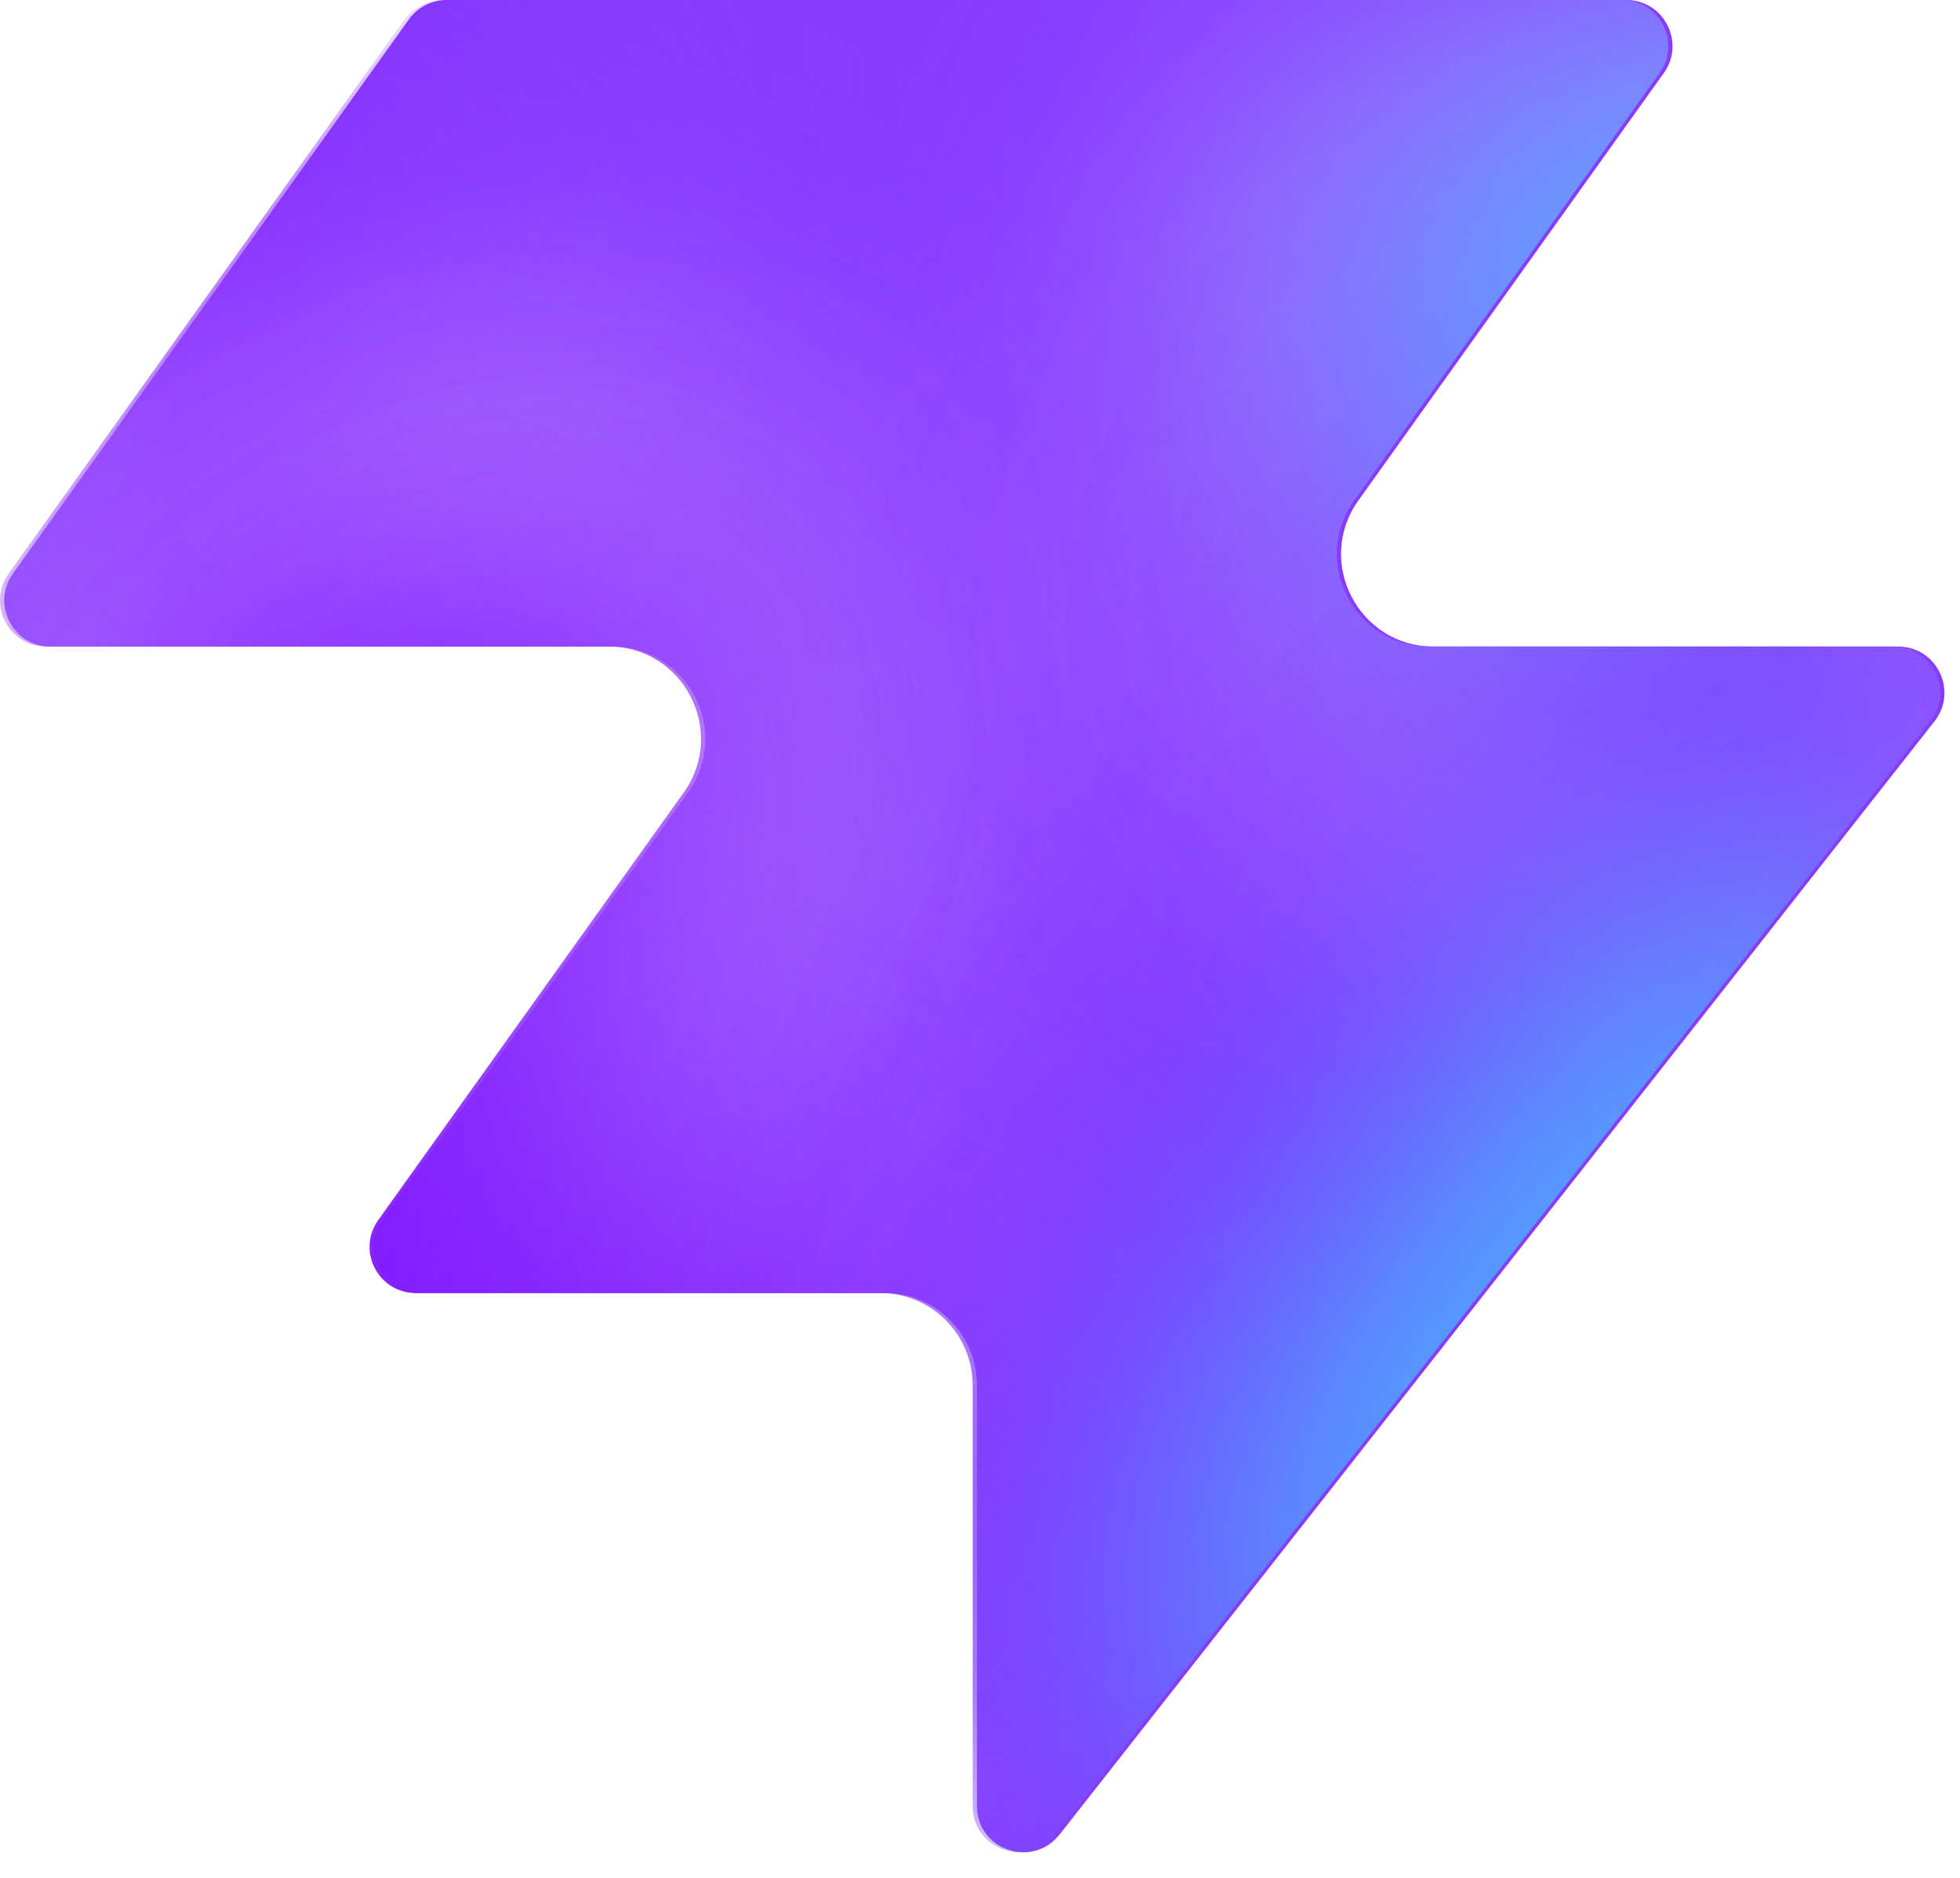
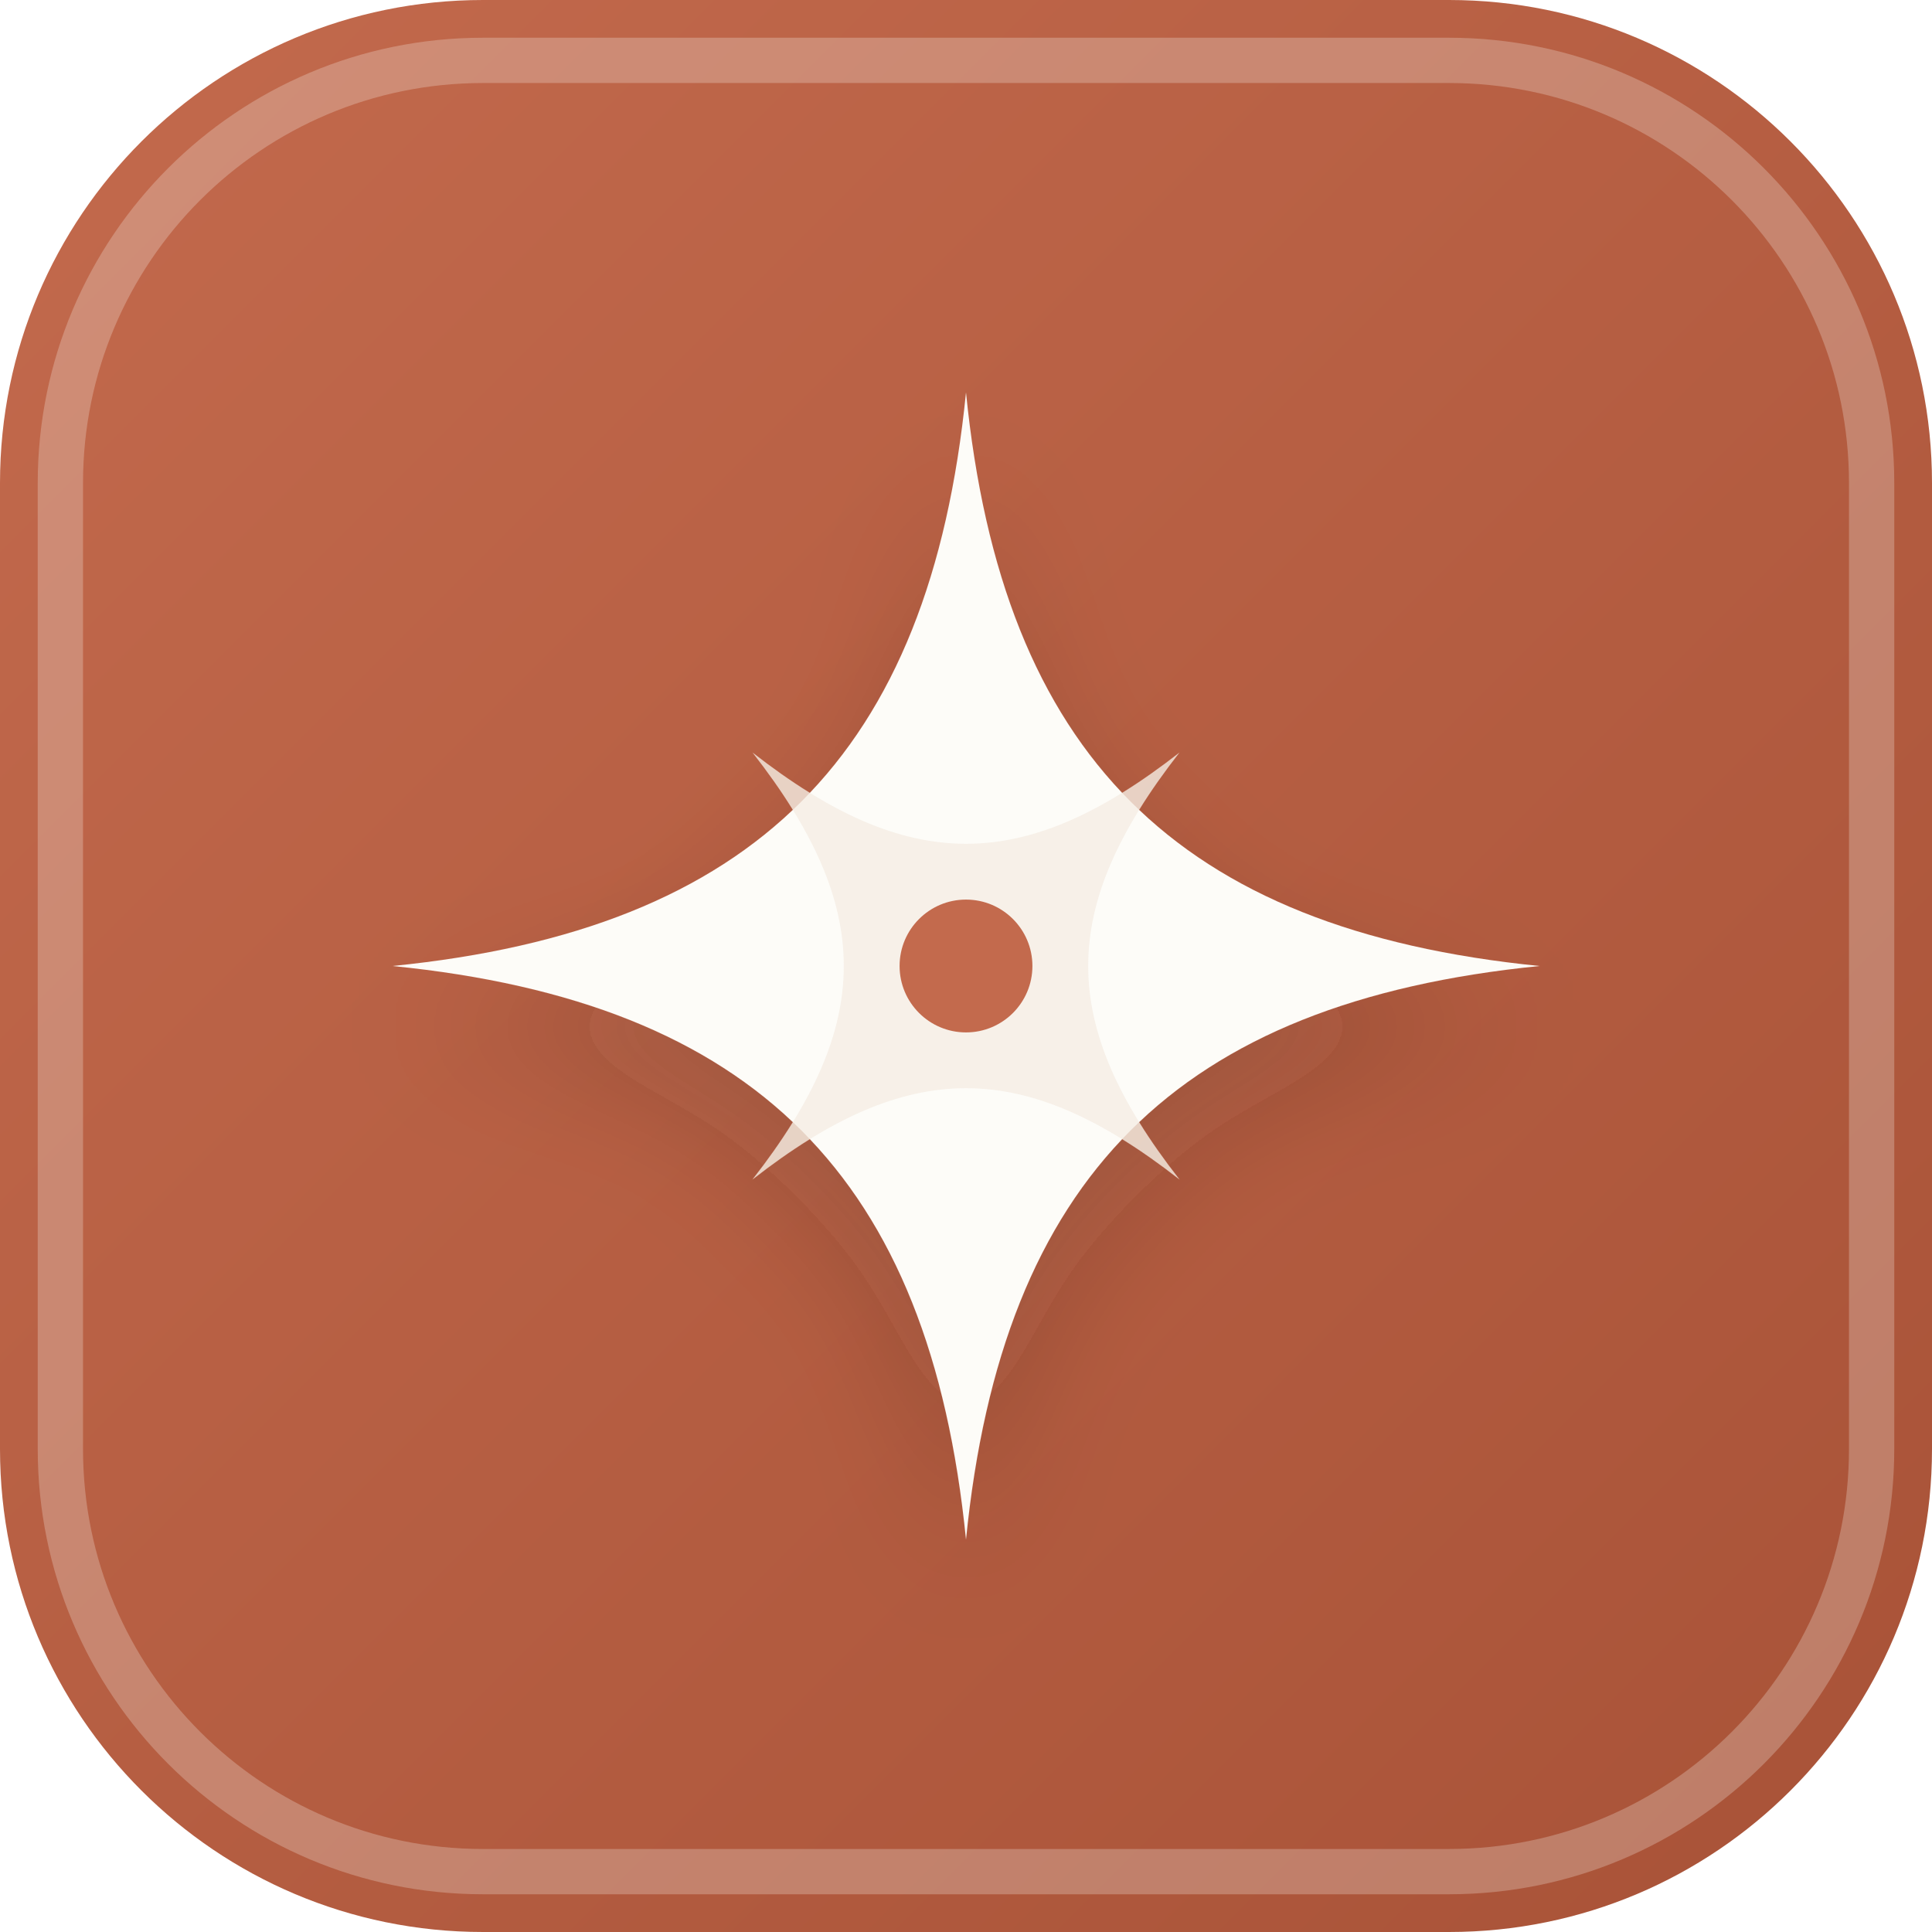
- <svg xmlns="http://www.w3.org/2000/svg" width="48" height="46" fill="none" viewBox="0 0 48 46">
-   <path fill="#863bff" d="M25.946 44.938c-.664.845-2.021.375-2.021-.698V33.937a2.26 2.26 0 0 0-2.262-2.262H10.287c-.92 0-1.456-1.04-.92-1.788l7.48-10.471c1.07-1.497 0-3.578-1.842-3.578H1.237c-.92 0-1.456-1.04-.92-1.788L10.013.474c.214-.297.556-.474.92-.474h28.894c.92 0 1.456 1.04.92 1.788l-7.48 10.471c-1.07 1.498 0 3.579 1.842 3.579h11.377c.943 0 1.473 1.088.89 1.83L25.947 44.94z" style="fill:#863bff;fill:color(display-p3 .525 .23 1);fill-opacity:1" />
-   <mask id="a" width="48" height="46" x="0" y="0" maskUnits="userSpaceOnUse" style="mask-type:alpha">
-     <path fill="#000" d="M25.842 44.938c-.664.844-2.021.375-2.021-.698V33.937a2.26 2.26 0 0 0-2.262-2.262H10.183c-.92 0-1.456-1.04-.92-1.788l7.48-10.471c1.07-1.498 0-3.579-1.842-3.579H1.133c-.92 0-1.456-1.04-.92-1.787L9.91.473c.214-.297.556-.474.92-.474h28.894c.92 0 1.456 1.04.92 1.788l-7.48 10.471c-1.07 1.498 0 3.578 1.842 3.578h11.377c.943 0 1.473 1.088.89 1.832L25.843 44.94z" style="fill:#000;fill-opacity:1" />
-   </mask>
-   <g mask="url(#a)">
-     <g filter="url(#b)">
-       <ellipse cx="5.508" cy="14.704" fill="#ede6ff" rx="5.508" ry="14.704" style="fill:#ede6ff;fill:color(display-p3 .927 .903 1);fill-opacity:1" transform="matrix(.00324 1 1 -.00324 -4.47 31.516)" />
-     </g>
-     <g filter="url(#c)">
-       <ellipse cx="10.399" cy="29.851" fill="#ede6ff" rx="10.399" ry="29.851" style="fill:#ede6ff;fill:color(display-p3 .927 .903 1);fill-opacity:1" transform="matrix(.00324 1 1 -.00324 -39.328 7.883)" />
-     </g>
-     <g filter="url(#d)">
-       <ellipse cx="5.508" cy="30.487" fill="#7e14ff" rx="5.508" ry="30.487" style="fill:#7e14ff;fill:color(display-p3 .492 .077 1);fill-opacity:1" transform="rotate(89.814 -25.913 -14.639)scale(1 -1)" />
-     </g>
-     <g filter="url(#e)">
-       <ellipse cx="5.508" cy="30.599" fill="#7e14ff" rx="5.508" ry="30.599" style="fill:#7e14ff;fill:color(display-p3 .492 .077 1);fill-opacity:1" transform="rotate(89.814 -32.644 -3.334)scale(1 -1)" />
-     </g>
-     <g filter="url(#f)">
-       <ellipse cx="5.508" cy="30.599" fill="#7e14ff" rx="5.508" ry="30.599" style="fill:#7e14ff;fill:color(display-p3 .492 .077 1);fill-opacity:1" transform="matrix(.00324 1 1 -.00324 -34.34 30.47)" />
-     </g>
-     <g filter="url(#g)">
-       <ellipse cx="14.072" cy="22.078" fill="#ede6ff" rx="14.072" ry="22.078" style="fill:#ede6ff;fill:color(display-p3 .927 .903 1);fill-opacity:1" transform="rotate(93.35 24.506 48.493)scale(-1 1)" />
-     </g>
-     <g filter="url(#h)">
-       <ellipse cx="3.47" cy="21.501" fill="#7e14ff" rx="3.47" ry="21.501" style="fill:#7e14ff;fill:color(display-p3 .492 .077 1);fill-opacity:1" transform="rotate(89.009 28.708 47.59)scale(-1 1)" />
-     </g>
-     <g filter="url(#i)">
-       <ellipse cx="3.47" cy="21.501" fill="#7e14ff" rx="3.47" ry="21.501" style="fill:#7e14ff;fill:color(display-p3 .492 .077 1);fill-opacity:1" transform="rotate(89.009 28.708 47.59)scale(-1 1)" />
-     </g>
-     <g filter="url(#j)">
-       <ellipse cx=".387" cy="8.972" fill="#7e14ff" rx="4.407" ry="29.108" style="fill:#7e14ff;fill:color(display-p3 .492 .077 1);fill-opacity:1" transform="rotate(39.51 .387 8.972)" />
-     </g>
-     <g filter="url(#k)">
-       <ellipse cx="47.523" cy="-6.092" fill="#7e14ff" rx="4.407" ry="29.108" style="fill:#7e14ff;fill:color(display-p3 .492 .077 1);fill-opacity:1" transform="rotate(37.892 47.523 -6.092)" />
-     </g>
-     <g filter="url(#l)">
-       <ellipse cx="41.412" cy="6.333" fill="#47bfff" rx="5.971" ry="9.665" style="fill:#47bfff;fill:color(display-p3 .28 .748 1);fill-opacity:1" transform="rotate(37.892 41.412 6.333)" />
-     </g>
-     <g filter="url(#m)">
-       <ellipse cx="-1.879" cy="38.332" fill="#7e14ff" rx="4.407" ry="29.108" style="fill:#7e14ff;fill:color(display-p3 .492 .077 1);fill-opacity:1" transform="rotate(37.892 -1.88 38.332)" />
-     </g>
-     <g filter="url(#n)">
-       <ellipse cx="-1.879" cy="38.332" fill="#7e14ff" rx="4.407" ry="29.108" style="fill:#7e14ff;fill:color(display-p3 .492 .077 1);fill-opacity:1" transform="rotate(37.892 -1.88 38.332)" />
-     </g>
-     <g filter="url(#o)">
-       <ellipse cx="35.651" cy="29.907" fill="#7e14ff" rx="4.407" ry="29.108" style="fill:#7e14ff;fill:color(display-p3 .492 .077 1);fill-opacity:1" transform="rotate(37.892 35.651 29.907)" />
-     </g>
-     <g filter="url(#p)">
-       <ellipse cx="38.418" cy="32.4" fill="#47bfff" rx="5.971" ry="15.297" style="fill:#47bfff;fill:color(display-p3 .28 .748 1);fill-opacity:1" transform="rotate(37.892 38.418 32.4)" />
-     </g>
-   </g>
+ <svg xmlns="http://www.w3.org/2000/svg" viewBox="0 0 64 64" width="64" height="64">
  <defs>
-     <filter id="b" width="60.045" height="41.654" x="-19.77" y="16.149" color-interpolation-filters="sRGB" filterUnits="userSpaceOnUse">
-       <feFlood flood-opacity="0" result="BackgroundImageFix" />
-       <feBlend in="SourceGraphic" in2="BackgroundImageFix" result="shape" />
-       <feGaussianBlur result="effect1_foregroundBlur_2002_17158" stdDeviation="7.659" />
-     </filter>
-     <filter id="c" width="90.34" height="51.437" x="-54.613" y="-7.533" color-interpolation-filters="sRGB" filterUnits="userSpaceOnUse">
-       <feFlood flood-opacity="0" result="BackgroundImageFix" />
-       <feBlend in="SourceGraphic" in2="BackgroundImageFix" result="shape" />
-       <feGaussianBlur result="effect1_foregroundBlur_2002_17158" stdDeviation="7.659" />
-     </filter>
-     <filter id="d" width="79.355" height="29.4" x="-49.64" y="2.03" color-interpolation-filters="sRGB" filterUnits="userSpaceOnUse">
-       <feFlood flood-opacity="0" result="BackgroundImageFix" />
-       <feBlend in="SourceGraphic" in2="BackgroundImageFix" result="shape" />
-       <feGaussianBlur result="effect1_foregroundBlur_2002_17158" stdDeviation="4.596" />
-     </filter>
-     <filter id="e" width="79.579" height="29.4" x="-45.045" y="20.029" color-interpolation-filters="sRGB" filterUnits="userSpaceOnUse">
-       <feFlood flood-opacity="0" result="BackgroundImageFix" />
-       <feBlend in="SourceGraphic" in2="BackgroundImageFix" result="shape" />
-       <feGaussianBlur result="effect1_foregroundBlur_2002_17158" stdDeviation="4.596" />
-     </filter>
-     <filter id="f" width="79.579" height="29.4" x="-43.513" y="21.178" color-interpolation-filters="sRGB" filterUnits="userSpaceOnUse">
-       <feFlood flood-opacity="0" result="BackgroundImageFix" />
-       <feBlend in="SourceGraphic" in2="BackgroundImageFix" result="shape" />
-       <feGaussianBlur result="effect1_foregroundBlur_2002_17158" stdDeviation="4.596" />
-     </filter>
-     <filter id="g" width="74.749" height="58.852" x="15.756" y="-17.901" color-interpolation-filters="sRGB" filterUnits="userSpaceOnUse">
-       <feFlood flood-opacity="0" result="BackgroundImageFix" />
-       <feBlend in="SourceGraphic" in2="BackgroundImageFix" result="shape" />
-       <feGaussianBlur result="effect1_foregroundBlur_2002_17158" stdDeviation="7.659" />
-     </filter>
-     <filter id="h" width="61.377" height="25.362" x="23.548" y="2.284" color-interpolation-filters="sRGB" filterUnits="userSpaceOnUse">
-       <feFlood flood-opacity="0" result="BackgroundImageFix" />
-       <feBlend in="SourceGraphic" in2="BackgroundImageFix" result="shape" />
-       <feGaussianBlur result="effect1_foregroundBlur_2002_17158" stdDeviation="4.596" />
-     </filter>
-     <filter id="i" width="61.377" height="25.362" x="23.548" y="2.284" color-interpolation-filters="sRGB" filterUnits="userSpaceOnUse">
-       <feFlood flood-opacity="0" result="BackgroundImageFix" />
-       <feBlend in="SourceGraphic" in2="BackgroundImageFix" result="shape" />
-       <feGaussianBlur result="effect1_foregroundBlur_2002_17158" stdDeviation="4.596" />
-     </filter>
-     <filter id="j" width="56.045" height="63.649" x="-27.636" y="-22.853" color-interpolation-filters="sRGB" filterUnits="userSpaceOnUse">
-       <feFlood flood-opacity="0" result="BackgroundImageFix" />
-       <feBlend in="SourceGraphic" in2="BackgroundImageFix" result="shape" />
-       <feGaussianBlur result="effect1_foregroundBlur_2002_17158" stdDeviation="4.596" />
-     </filter>
-     <filter id="k" width="54.814" height="64.646" x="20.116" y="-38.415" color-interpolation-filters="sRGB" filterUnits="userSpaceOnUse">
-       <feFlood flood-opacity="0" result="BackgroundImageFix" />
-       <feBlend in="SourceGraphic" in2="BackgroundImageFix" result="shape" />
-       <feGaussianBlur result="effect1_foregroundBlur_2002_17158" stdDeviation="4.596" />
-     </filter>
-     <filter id="l" width="33.541" height="35.313" x="24.641" y="-11.323" color-interpolation-filters="sRGB" filterUnits="userSpaceOnUse">
-       <feFlood flood-opacity="0" result="BackgroundImageFix" />
-       <feBlend in="SourceGraphic" in2="BackgroundImageFix" result="shape" />
-       <feGaussianBlur result="effect1_foregroundBlur_2002_17158" stdDeviation="4.596" />
-     </filter>
-     <filter id="m" width="54.814" height="64.646" x="-29.286" y="6.009" color-interpolation-filters="sRGB" filterUnits="userSpaceOnUse">
-       <feFlood flood-opacity="0" result="BackgroundImageFix" />
-       <feBlend in="SourceGraphic" in2="BackgroundImageFix" result="shape" />
-       <feGaussianBlur result="effect1_foregroundBlur_2002_17158" stdDeviation="4.596" />
-     </filter>
-     <filter id="n" width="54.814" height="64.646" x="-29.286" y="6.009" color-interpolation-filters="sRGB" filterUnits="userSpaceOnUse">
-       <feFlood flood-opacity="0" result="BackgroundImageFix" />
-       <feBlend in="SourceGraphic" in2="BackgroundImageFix" result="shape" />
-       <feGaussianBlur result="effect1_foregroundBlur_2002_17158" stdDeviation="4.596" />
-     </filter>
-     <filter id="o" width="54.814" height="64.646" x="8.244" y="-2.416" color-interpolation-filters="sRGB" filterUnits="userSpaceOnUse">
-       <feFlood flood-opacity="0" result="BackgroundImageFix" />
-       <feBlend in="SourceGraphic" in2="BackgroundImageFix" result="shape" />
-       <feGaussianBlur result="effect1_foregroundBlur_2002_17158" stdDeviation="4.596" />
-     </filter>
-     <filter id="p" width="39.409" height="43.623" x="18.713" y="10.588" color-interpolation-filters="sRGB" filterUnits="userSpaceOnUse">
-       <feFlood flood-opacity="0" result="BackgroundImageFix" />
-       <feBlend in="SourceGraphic" in2="BackgroundImageFix" result="shape" />
-       <feGaussianBlur result="effect1_foregroundBlur_2002_17158" stdDeviation="4.596" />
+     <linearGradient id="terracotta-grad" x1="0%" y1="0%" x2="100%" y2="100%">
+       <stop offset="0%" stop-color="#C36A4D" />
+       <stop offset="100%" stop-color="#A85237" />
+     </linearGradient>
+     <filter id="soft-shadow" x="-10%" y="-10%" width="120%" height="120%">
+       <feDropShadow dx="0" dy="2" stdDeviation="2" flood-color="#2D2D2D" flood-opacity="0.15" />
    </filter>
  </defs>
+   <rect width="64" height="64" rx="16" fill="url(#terracotta-grad)" />
+   <rect x="2" y="2" width="60" height="60" rx="14" fill="none" stroke="#FDFCF8" stroke-width="1.5" stroke-opacity="0.25" />
+   <g filter="url(#soft-shadow)" transform="translate(32, 32)">
+     <path d="M 0 -19 C 1.2 -7, 7 -1.2, 19 0 C 7 1.2, 1.2 7, 0 19 C -1.2 7, -7 1.2, -19 0 C -7 -1.2, -1.2 -7, 0 -19 Z" fill="#FDFCF8" />
+     <path d="M 0 -10 C 0.8 -3.5, 3.5 -0.8, 10 0 C 3.5 0.8, 0.8 3.5, 0 10 C -0.8 3.5, -3.5 0.8, -10 0 C -3.5 -0.8, -0.8 -3.5, 0 -10 Z" fill="#F5EDE4" opacity="0.8" transform="rotate(45)" />
+     <circle cx="0" cy="0" r="2.2" fill="#C36A4D" />
+   </g>
</svg>
